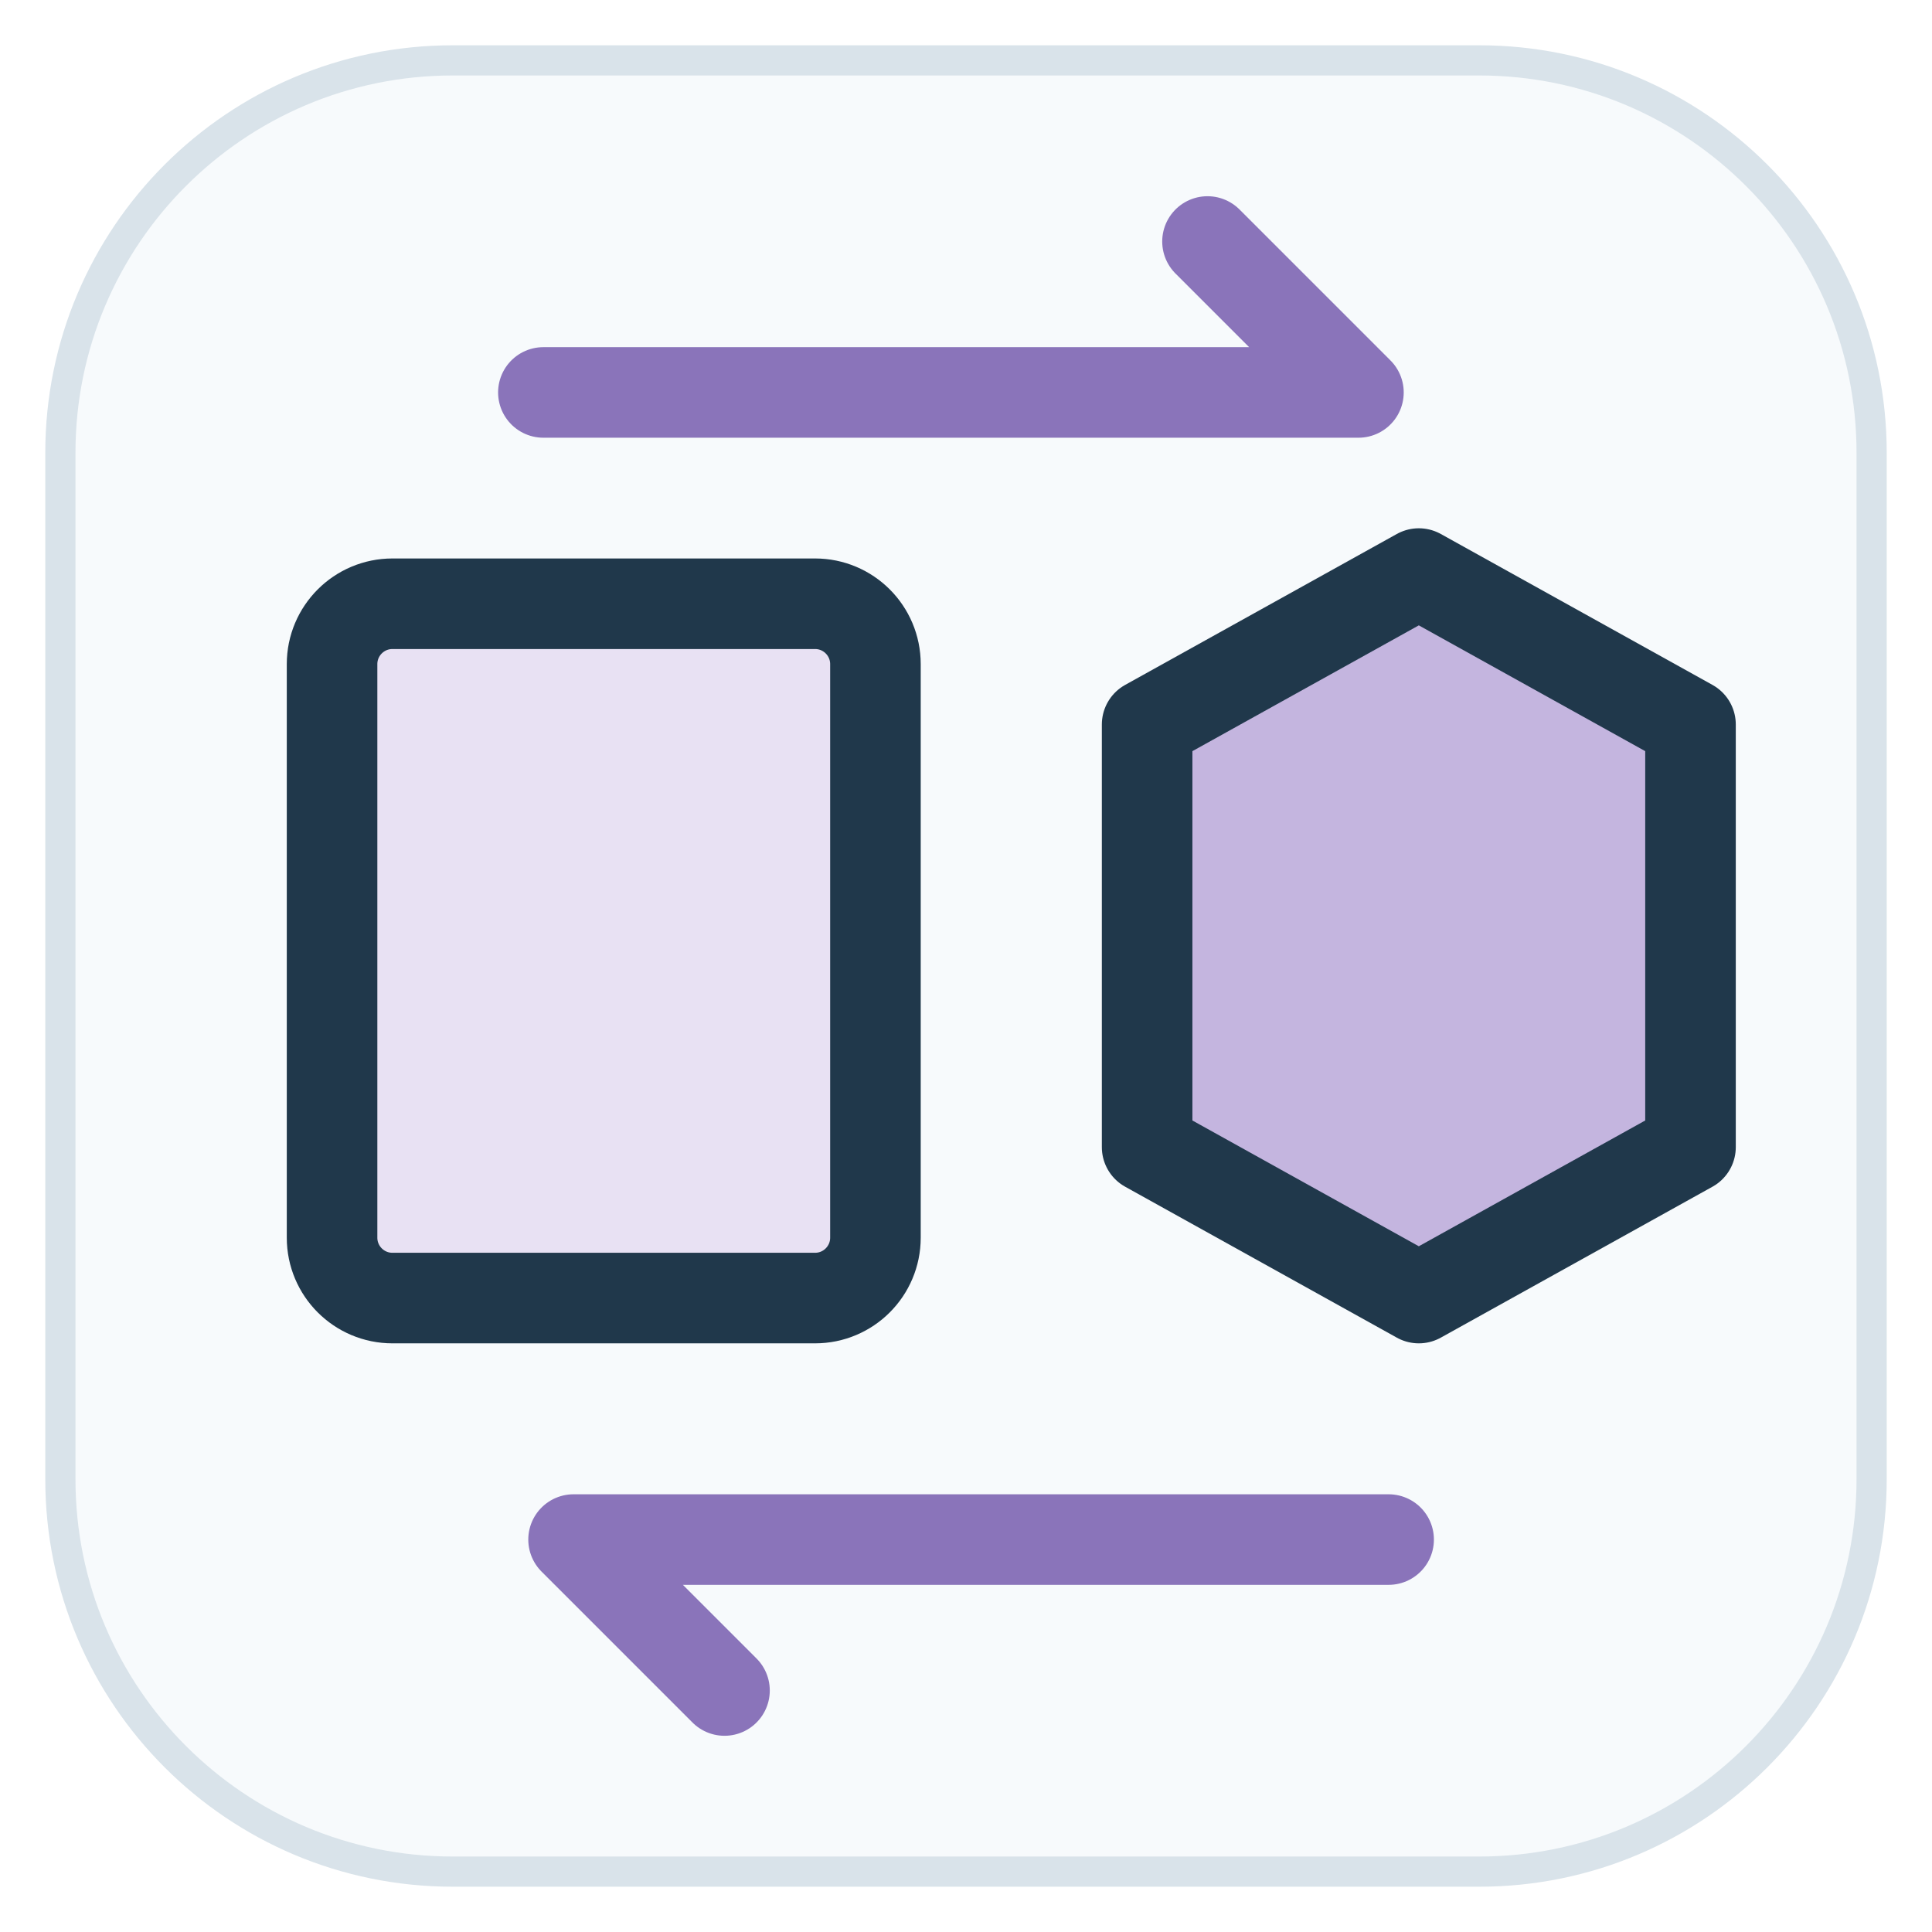
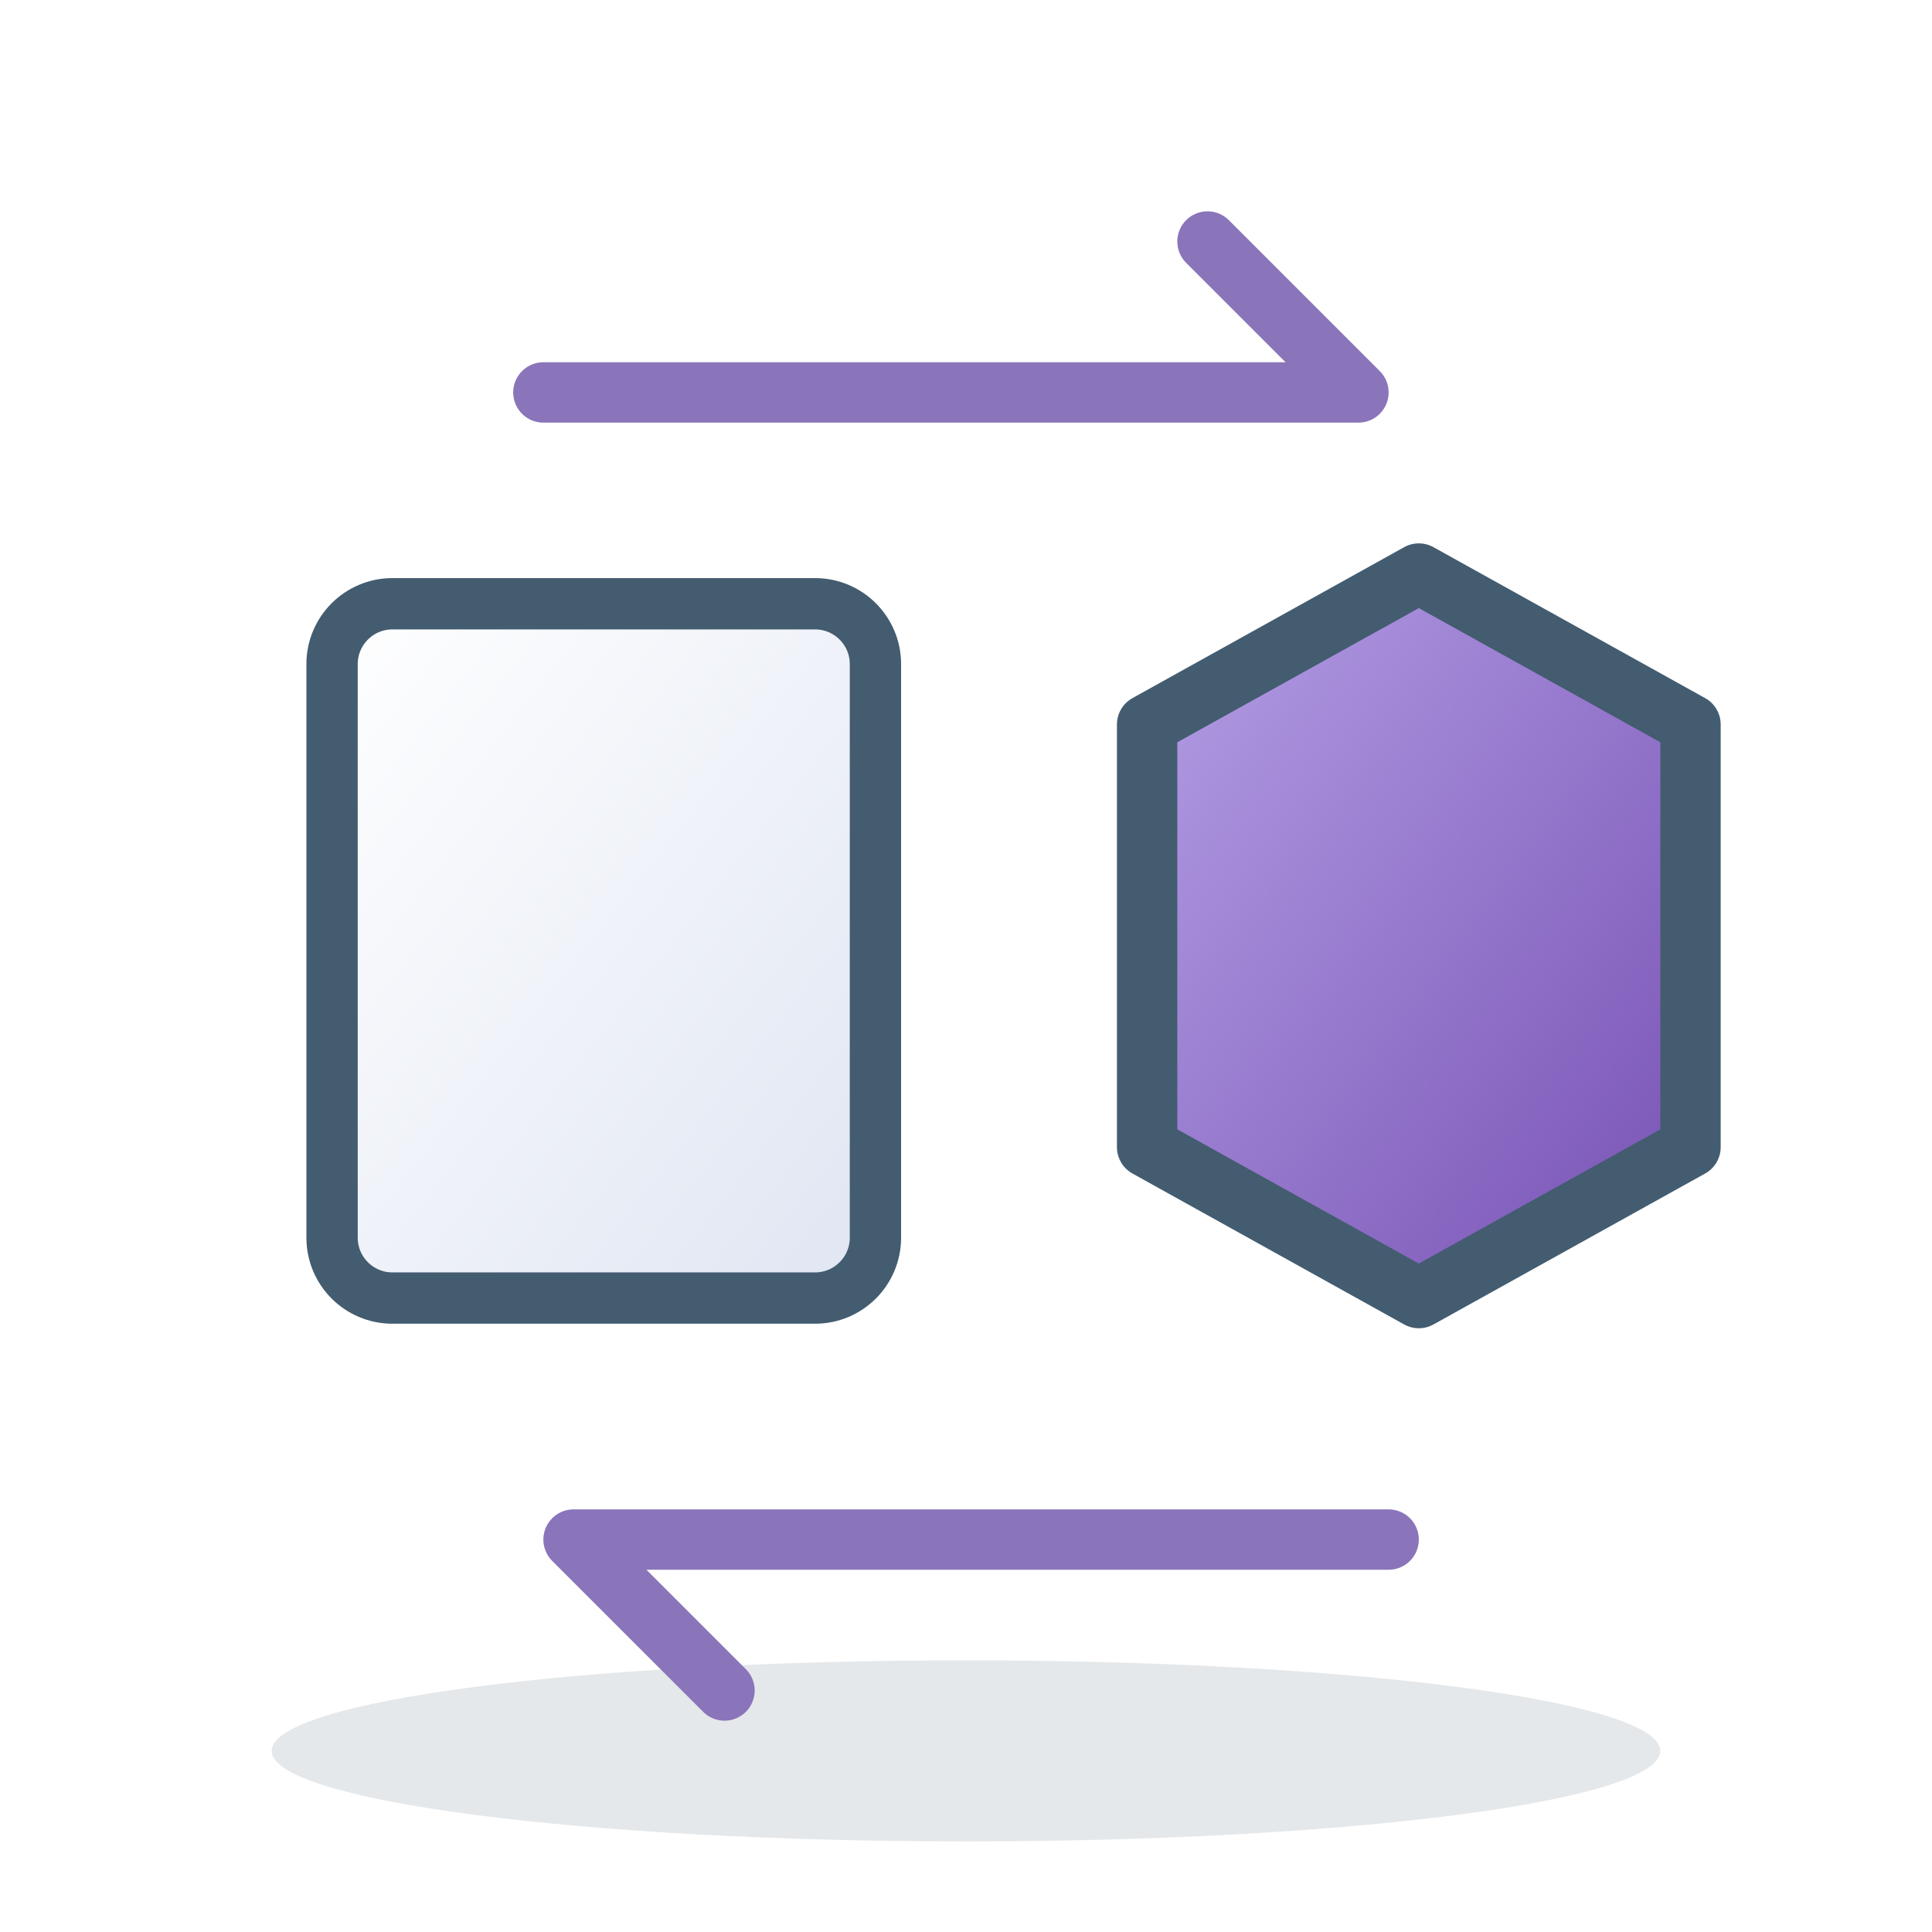
<svg xmlns="http://www.w3.org/2000/svg" width="64" height="64" viewBox="0 0 64 64">
-   <rect x="2" y="2" width="60" height="60" rx="13" fill="#F7FAFC" stroke="#D9E3EA" stroke-width="1" />
-   <g stroke="#20384B" stroke-width="3" stroke-linecap="round" stroke-linejoin="round">
-     <rect x="11" y="20" width="18" height="23" rx="2" fill="#E8E1F3" />
-     <path d="M38 24L47 19 56 24V38L47 43 38 38Z" fill="#C4B5DF" stroke="#20384B" stroke-width="3" />
-     <path d="M18 13H45L40 8M46 51H19L24 56" fill="none" stroke="#8A74BA" stroke-width="3" />
+   <defs>
+     <linearGradient id="wood" x1="0" y1="0" x2="1" y2="1">
+       <stop stop-color="#EDC080" />
+       <stop offset="1" stop-color="#BC7F3D" />
+     </linearGradient>
+     <linearGradient id="top" x1="0" y1="0" x2="1" y2="1">
+       <stop stop-color="#FFE0A0" />
+       <stop offset="1" stop-color="#D9A15A" />
+     </linearGradient>
+     <linearGradient id="side" x1="0" y1="0" x2="1" y2="1">
+       <stop stop-color="#B97F3C" />
+       <stop offset="1" stop-color="#795028" />
+     </linearGradient>
+     <linearGradient id="metal" x1="0" y1="0" x2="1" y2="1">
+       <stop stop-color="#E9F1F7" />
+       <stop offset="1" stop-color="#8B9EAD" />
+     </linearGradient>
+     <linearGradient id="blue" x1="0" y1="0" x2="1" y2="1">
+       <stop stop-color="#40BBF2" />
+       <stop offset="1" stop-color="#1555A4" />
+     </linearGradient>
+     <linearGradient id="teal" x1="0" y1="0" x2="1" y2="1">
+       <stop stop-color="#59D2CE" />
+       <stop offset="1" stop-color="#178B99" />
+     </linearGradient>
+     <linearGradient id="purple" x1="0" y1="0" x2="1" y2="1">
+       <stop stop-color="#B5A0E6" />
+       <stop offset="1" stop-color="#7650B3" />
+     </linearGradient>
+     <linearGradient id="paper" x1="0" y1="0" x2="1" y2="1">
+       <stop stop-color="#FFFFFF" />
+       <stop offset="1" stop-color="#DFE5F2" />
+     </linearGradient>
+   </defs>
+   <ellipse cx="32" cy="58" rx="23" ry="3" fill="#20384B" opacity=".12" />
+   <g stroke="#435C70" stroke-width="1.7" stroke-linecap="round" stroke-linejoin="round">
+     <rect x="11" y="20" width="18" height="23" rx="2" fill="url(#paper)" />
+     <path d="M38 24L47 19 56 24V38L47 43 38 38Z" fill="url(#purple)" stroke="#435C70" stroke-width="2" />
+     <path d="M18 13H45L40 8M46 51H19L24 56" fill="none" stroke="#8A74BA" stroke-width="2" />
  </g>
</svg>
